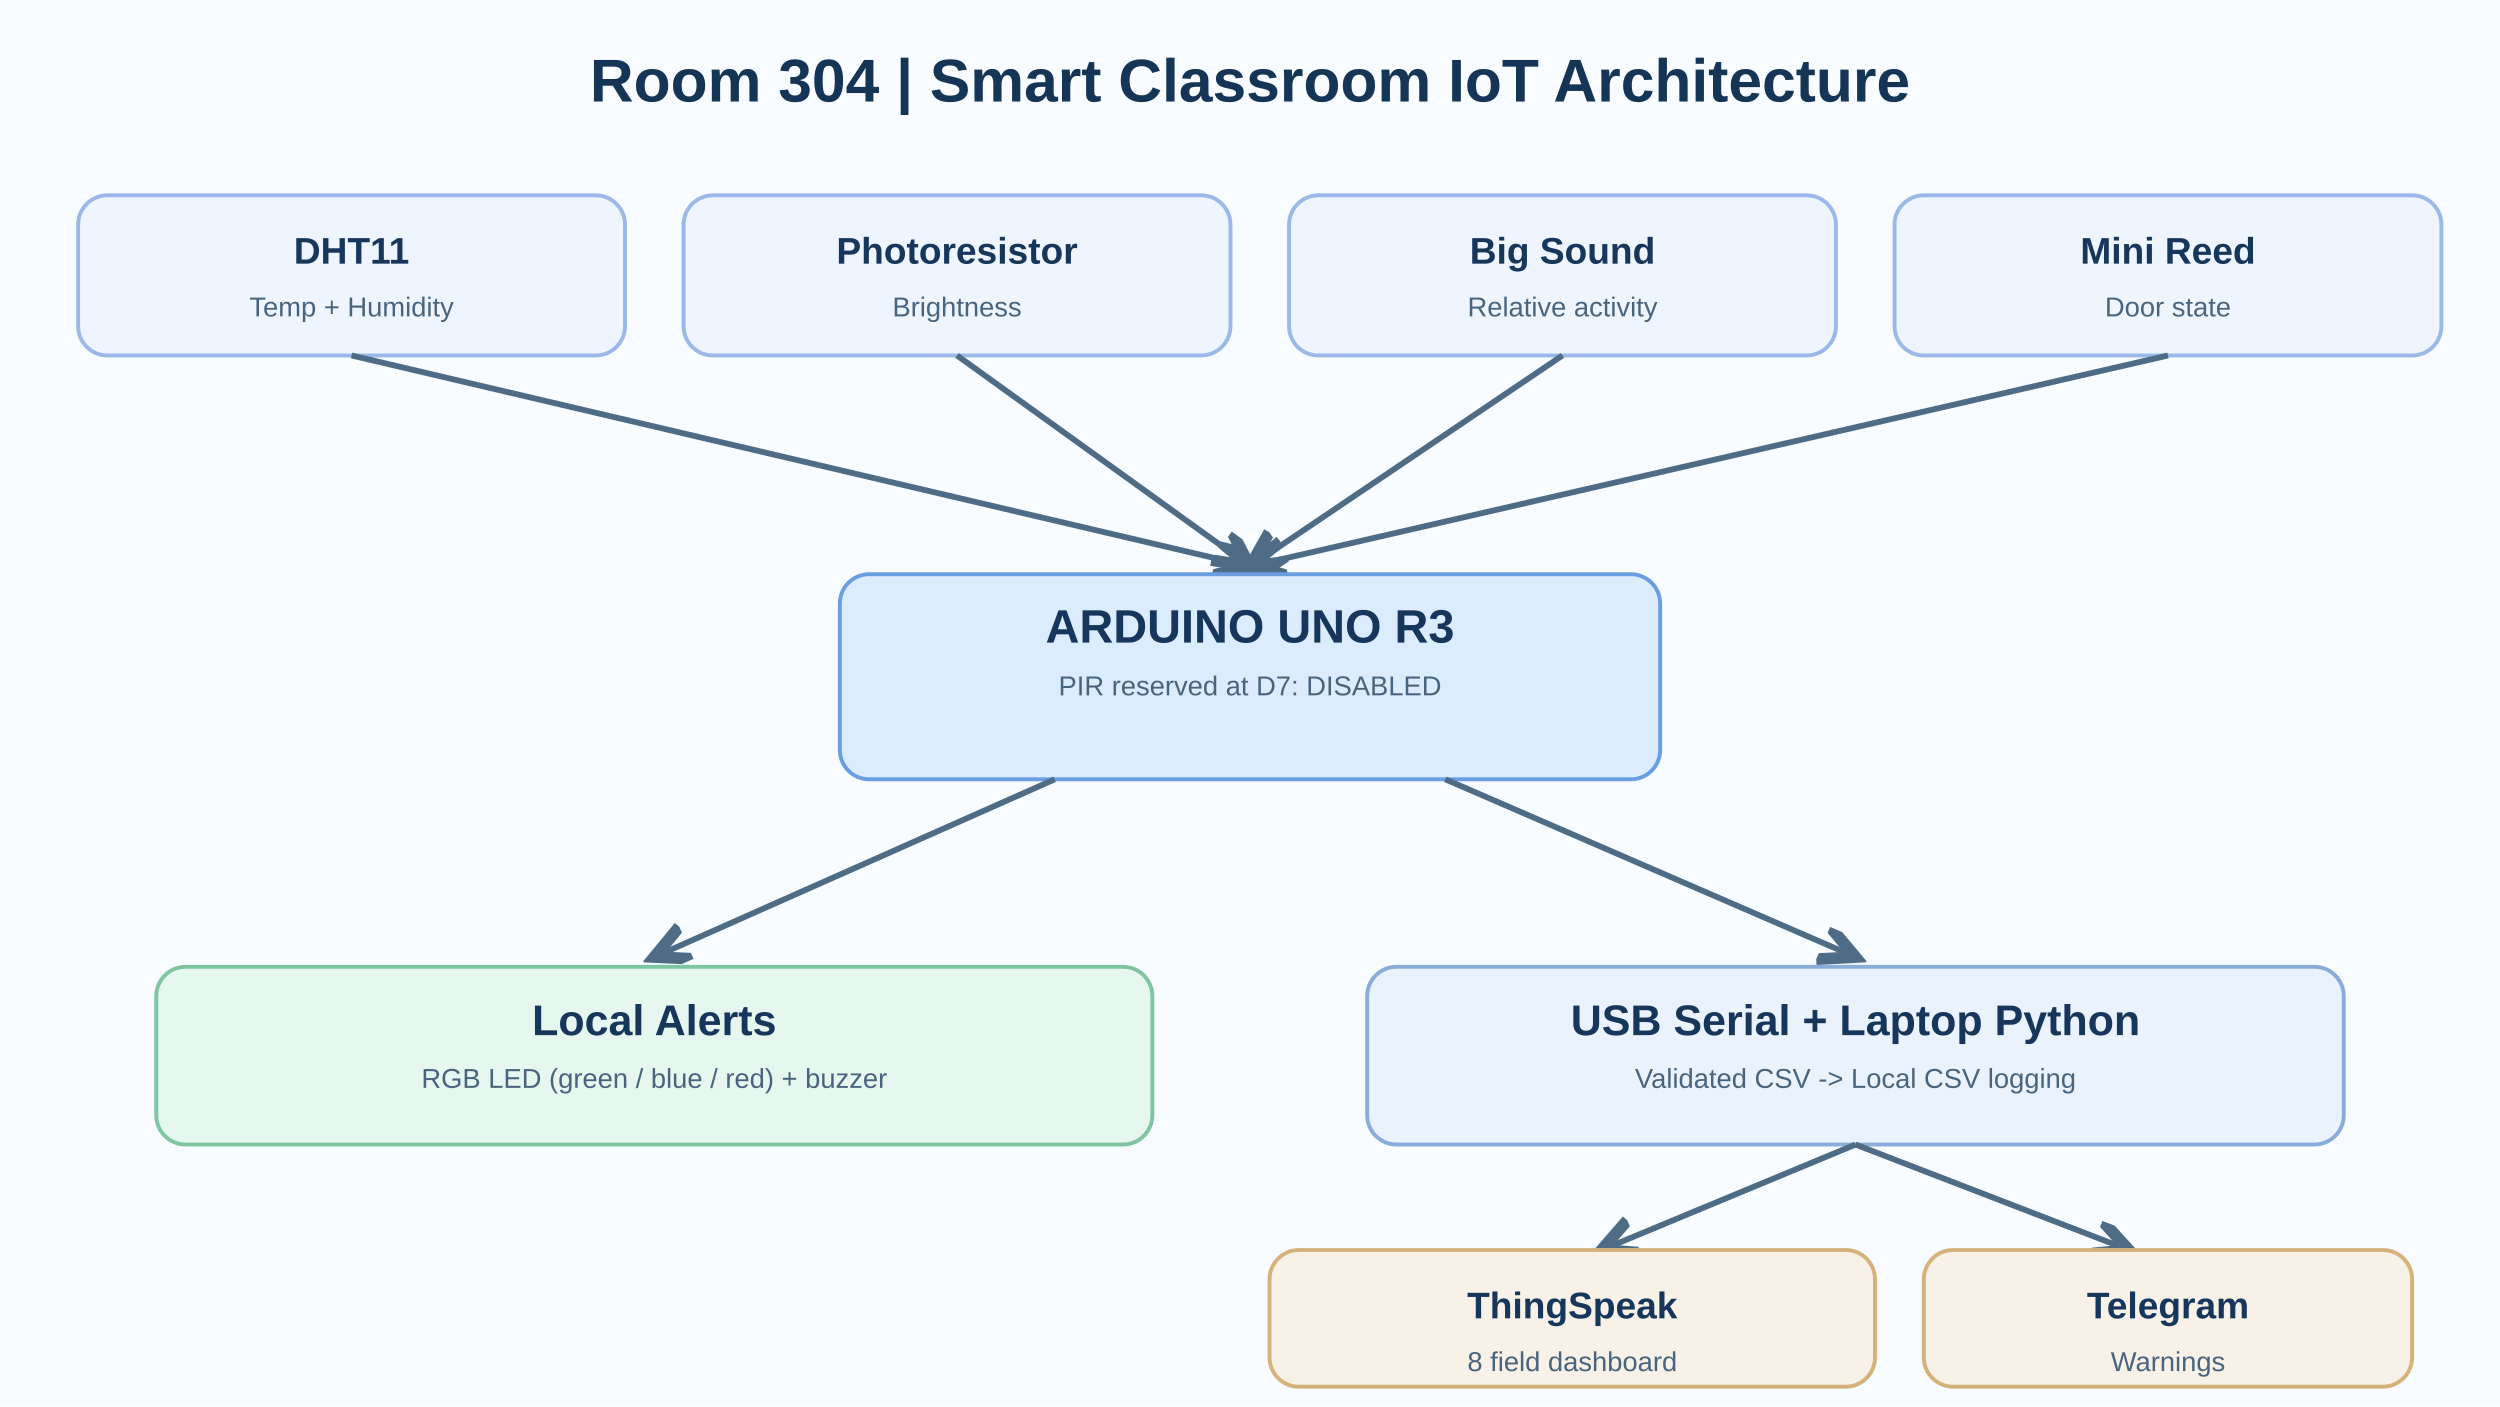
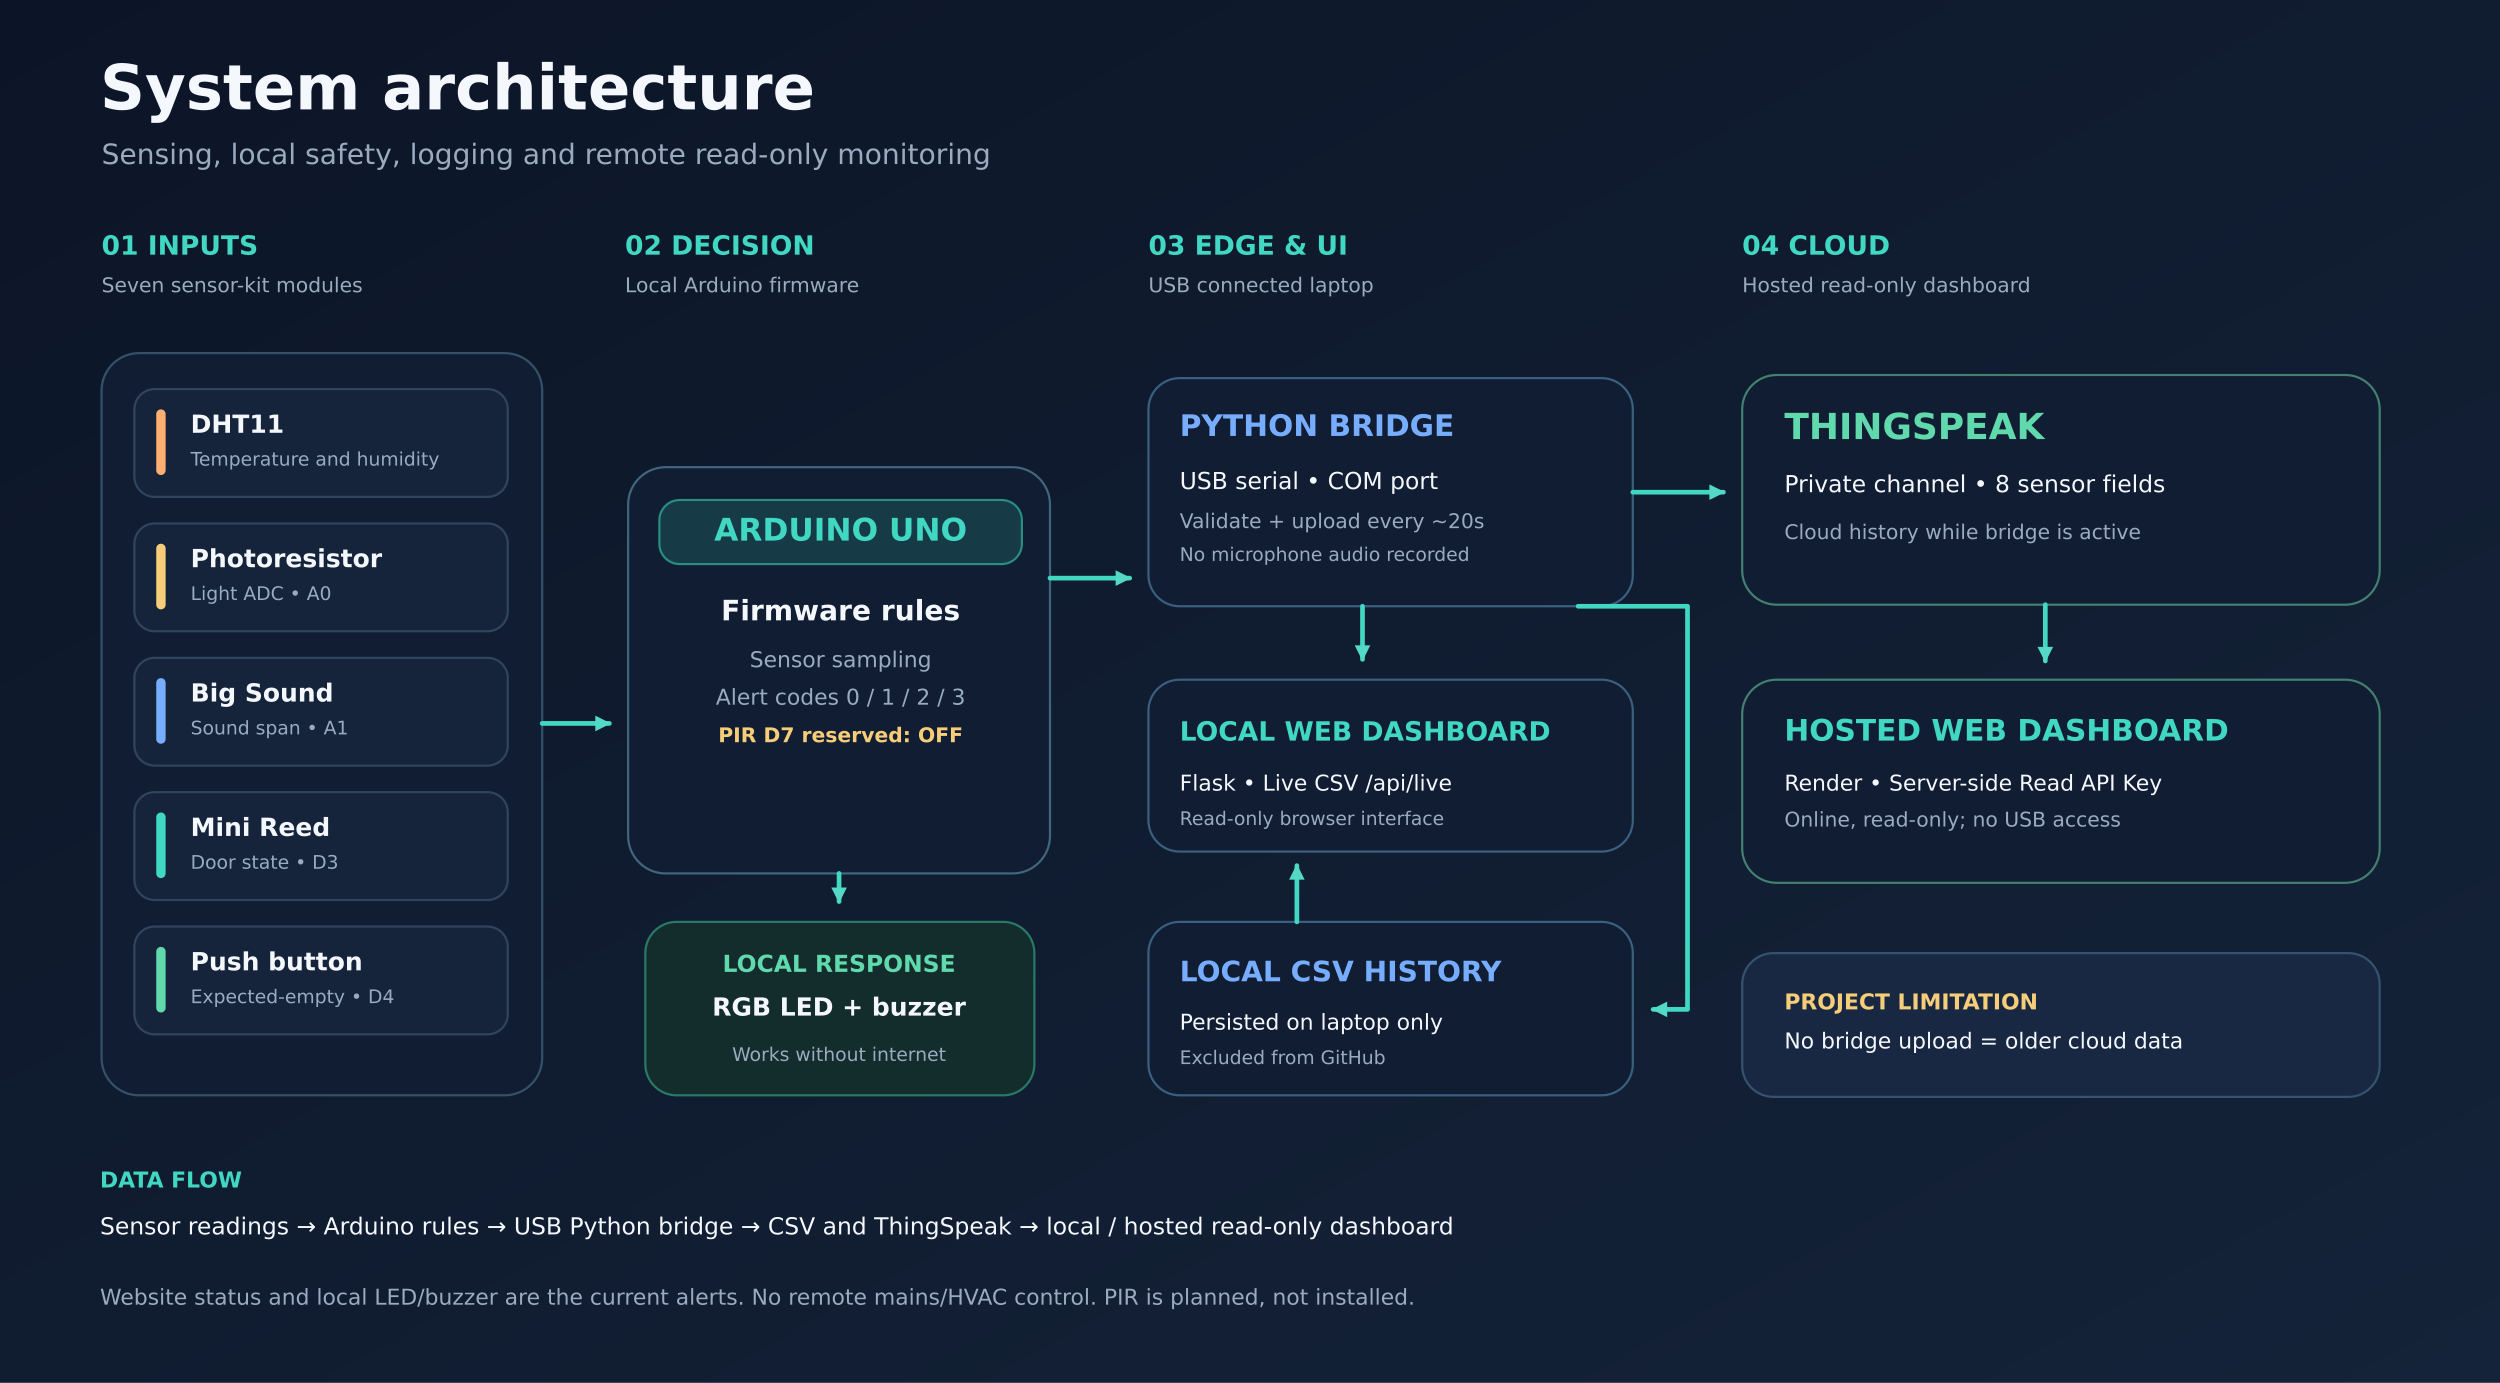
- <svg xmlns="http://www.w3.org/2000/svg" width="1280" height="720" viewBox="0 0 1280 720" role="img" aria-label="Room 304 IoT architecture diagram">
+ <svg xmlns="http://www.w3.org/2000/svg" width="1600" height="885" viewBox="0 0 1600 885" role="img">
  <defs>
-     <marker id="arr" markerWidth="8" markerHeight="8" refX="6" refY="3" orient="auto">
-       <path d="M0 0 L6 3 L0 6" fill="none" stroke="#4f6c86" stroke-width="2" />
+     <linearGradient id="bg" x1="0" y1="0" x2="1" y2="1">
+       <stop offset="0" stop-color="#0C1527" />
+       <stop offset="1" stop-color="#142339" />
+     </linearGradient>
+     <linearGradient id="ac" x1="0" y1="0" x2="1" y2="1">
+       <stop offset="0" stop-color="#46E3C9" />
+       <stop offset="1" stop-color="#4A9FE8" />
+     </linearGradient>
+     <marker id="arrow" markerWidth="12" markerHeight="12" refX="9" refY="5" orient="auto" markerUnits="userSpaceOnUse">
+       <path d="M0 0 L10 5 L0 10Z" fill="#53D9C6" />
    </marker>
  </defs>
-   <rect width="1280" height="720" fill="#f8fbff" />
-   <text x="640" y="52" text-anchor="middle" font-size="31" font-family="Arial,sans-serif" font-weight="700" fill="#143555">Room 304 | Smart Classroom IoT Architecture</text>
-   <g font-family="Arial,sans-serif">
-     <rect x="40" y="100" width="280" height="82" rx="15" fill="#eef5ff" stroke="#9ab9e8" stroke-width="2" />
-     <text x="180.0" y="135" text-anchor="middle" font-size="19" font-weight="700" fill="#16365c">DHT11</text>
-     <text x="180.0" y="162" text-anchor="middle" font-size="14" fill="#49647e">Temp + Humidity</text>
-     <line x1="180" y1="182" x2="640" y2="290" stroke="#4f6c86" stroke-width="3" marker-end="url(#arr)" />
-     <rect x="350" y="100" width="280" height="82" rx="15" fill="#eef5ff" stroke="#9ab9e8" stroke-width="2" />
-     <text x="490.0" y="135" text-anchor="middle" font-size="19" font-weight="700" fill="#16365c">Photoresistor</text>
-     <text x="490.0" y="162" text-anchor="middle" font-size="14" fill="#49647e">Brightness</text>
-     <line x1="490" y1="182" x2="640" y2="290" stroke="#4f6c86" stroke-width="3" marker-end="url(#arr)" />
-     <rect x="660" y="100" width="280" height="82" rx="15" fill="#eef5ff" stroke="#9ab9e8" stroke-width="2" />
-     <text x="800.0" y="135" text-anchor="middle" font-size="19" font-weight="700" fill="#16365c">Big Sound</text>
-     <text x="800.0" y="162" text-anchor="middle" font-size="14" fill="#49647e">Relative activity</text>
-     <line x1="800" y1="182" x2="640" y2="290" stroke="#4f6c86" stroke-width="3" marker-end="url(#arr)" />
-     <rect x="970" y="100" width="280" height="82" rx="15" fill="#eef5ff" stroke="#9ab9e8" stroke-width="2" />
-     <text x="1110.0" y="135" text-anchor="middle" font-size="19" font-weight="700" fill="#16365c">Mini Reed</text>
-     <text x="1110.0" y="162" text-anchor="middle" font-size="14" fill="#49647e">Door state</text>
-     <line x1="1110" y1="182" x2="640" y2="290" stroke="#4f6c86" stroke-width="3" marker-end="url(#arr)" />
-     <rect x="430" y="294" width="420" height="105" rx="15" fill="#dcecff" stroke="#6a9de2" stroke-width="2" />
-     <text x="640.0" y="329" text-anchor="middle" font-size="24" font-weight="700" fill="#16365c">ARDUINO UNO R3</text>
-     <text x="640.0" y="356" text-anchor="middle" font-size="14" fill="#49647e">PIR reserved at D7: DISABLED</text>
-     <line x1="540" y1="399" x2="335" y2="490" stroke="#4f6c86" stroke-width="3" marker-end="url(#arr)" />
-     <line x1="740" y1="399" x2="950" y2="490" stroke="#4f6c86" stroke-width="3" marker-end="url(#arr)" />
-     <rect x="80" y="495" width="510" height="91" rx="15" fill="#e5f7ef" stroke="#7ec5a2" stroke-width="2" />
-     <text x="335.0" y="530" text-anchor="middle" font-size="22" font-weight="700" fill="#16365c">Local Alerts</text>
-     <text x="335.0" y="557" text-anchor="middle" font-size="14" fill="#49647e">RGB LED (green / blue / red) + buzzer</text>
-     <rect x="700" y="495" width="500" height="91" rx="15" fill="#eaf2fd" stroke="#89add9" stroke-width="2" />
-     <text x="950.0" y="530" text-anchor="middle" font-size="22" font-weight="700" fill="#16365c">USB Serial + Laptop Python</text>
-     <text x="950.0" y="557" text-anchor="middle" font-size="14" fill="#49647e">Validated CSV -&gt; Local CSV logging</text>
-     <line x1="950" y1="586" x2="820" y2="640" stroke="#4f6c86" stroke-width="3" marker-end="url(#arr)" />
-     <line x1="950" y1="586" x2="1090" y2="640" stroke="#4f6c86" stroke-width="3" marker-end="url(#arr)" />
-     <rect x="650" y="640" width="310" height="70" rx="15" fill="#f8f1e7" stroke="#d6b27b" stroke-width="2" />
-     <text x="805.0" y="675" text-anchor="middle" font-size="19" font-weight="700" fill="#16365c">ThingSpeak</text>
-     <text x="805.0" y="702" text-anchor="middle" font-size="14" fill="#49647e">8 field dashboard</text>
-     <rect x="985" y="640" width="250" height="70" rx="15" fill="#f8f1e7" stroke="#d6b27b" stroke-width="2" />
-     <text x="1110.0" y="675" text-anchor="middle" font-size="19" font-weight="700" fill="#16365c">Telegram</text>
-     <text x="1110.0" y="702" text-anchor="middle" font-size="14" fill="#49647e">Warnings</text>
-   </g>
+   <rect width="100%" height="100%" fill="url(#bg)" />
+   <text x="64" y="70" font-family="'DejaVu Sans', 'Arial', sans-serif" font-size="40" font-weight="800" text-anchor="start" fill="#F4F7FC">System architecture</text>
+   <text x="65" y="105" font-family="'DejaVu Sans', 'Arial', sans-serif" font-size="18" font-weight="400" text-anchor="start" fill="#9AABC0">Sensing, local safety, logging and remote read-only monitoring</text>
+   <text x="65" y="163" font-family="'DejaVu Sans', 'Arial', sans-serif" font-size="17" font-weight="700" text-anchor="start" fill="#40D8C3">01  INPUTS</text>
+   <text x="65" y="187" font-family="'DejaVu Sans', 'Arial', sans-serif" font-size="13" font-weight="400" text-anchor="start" fill="#9AABC0">Seven sensor-kit modules</text>
+   <text x="400" y="163" font-family="'DejaVu Sans', 'Arial', sans-serif" font-size="17" font-weight="700" text-anchor="start" fill="#40D8C3">02  DECISION</text>
+   <text x="400" y="187" font-family="'DejaVu Sans', 'Arial', sans-serif" font-size="13" font-weight="400" text-anchor="start" fill="#9AABC0">Local Arduino firmware</text>
+   <text x="735" y="163" font-family="'DejaVu Sans', 'Arial', sans-serif" font-size="17" font-weight="700" text-anchor="start" fill="#40D8C3">03  EDGE &amp; UI</text>
+   <text x="735" y="187" font-family="'DejaVu Sans', 'Arial', sans-serif" font-size="13" font-weight="400" text-anchor="start" fill="#9AABC0">USB connected laptop</text>
+   <text x="1115" y="163" font-family="'DejaVu Sans', 'Arial', sans-serif" font-size="17" font-weight="700" text-anchor="start" fill="#40D8C3">04  CLOUD</text>
+   <text x="1115" y="187" font-family="'DejaVu Sans', 'Arial', sans-serif" font-size="13" font-weight="400" text-anchor="start" fill="#9AABC0">Hosted read-only dashboard</text>
+   <rect x="65" y="226" width="282" height="475" rx="24" fill="#111D32" stroke="#35516A" stroke-width="1.4" />
+   <rect x="86" y="249" width="239" height="69" rx="13" fill="#15243B" stroke="#30455D" stroke-width="1.4" />
+   <rect x="100" y="262" width="6" height="42" rx="3" fill="#FFB071" stroke="none" stroke-width="1.4" />
+   <text x="122" y="277" font-family="'DejaVu Sans', 'Arial', sans-serif" font-size="16" font-weight="700" text-anchor="start" fill="#F4F7FC">DHT11</text>
+   <text x="122" y="298" font-family="'DejaVu Sans', 'Arial', sans-serif" font-size="12" font-weight="400" text-anchor="start" fill="#9AABC0">Temperature and humidity</text>
+   <rect x="86" y="335" width="239" height="69" rx="13" fill="#15243B" stroke="#30455D" stroke-width="1.4" />
+   <rect x="100" y="348" width="6" height="42" rx="3" fill="#F6CD78" stroke="none" stroke-width="1.4" />
+   <text x="122" y="363" font-family="'DejaVu Sans', 'Arial', sans-serif" font-size="16" font-weight="700" text-anchor="start" fill="#F4F7FC">Photoresistor</text>
+   <text x="122" y="384" font-family="'DejaVu Sans', 'Arial', sans-serif" font-size="12" font-weight="400" text-anchor="start" fill="#9AABC0">Light ADC • A0</text>
+   <rect x="86" y="421" width="239" height="69" rx="13" fill="#15243B" stroke="#30455D" stroke-width="1.4" />
+   <rect x="100" y="434" width="6" height="42" rx="3" fill="#77ADFF" stroke="none" stroke-width="1.4" />
+   <text x="122" y="449" font-family="'DejaVu Sans', 'Arial', sans-serif" font-size="16" font-weight="700" text-anchor="start" fill="#F4F7FC">Big Sound</text>
+   <text x="122" y="470" font-family="'DejaVu Sans', 'Arial', sans-serif" font-size="12" font-weight="400" text-anchor="start" fill="#9AABC0">Sound span • A1</text>
+   <rect x="86" y="507" width="239" height="69" rx="13" fill="#15243B" stroke="#30455D" stroke-width="1.4" />
+   <rect x="100" y="520" width="6" height="42" rx="3" fill="#40D8C3" stroke="none" stroke-width="1.4" />
+   <text x="122" y="535" font-family="'DejaVu Sans', 'Arial', sans-serif" font-size="16" font-weight="700" text-anchor="start" fill="#F4F7FC">Mini Reed</text>
+   <text x="122" y="556" font-family="'DejaVu Sans', 'Arial', sans-serif" font-size="12" font-weight="400" text-anchor="start" fill="#9AABC0">Door state • D3</text>
+   <rect x="86" y="593" width="239" height="69" rx="13" fill="#15243B" stroke="#30455D" stroke-width="1.4" />
+   <rect x="100" y="606" width="6" height="42" rx="3" fill="#60D9AD" stroke="none" stroke-width="1.4" />
+   <text x="122" y="621" font-family="'DejaVu Sans', 'Arial', sans-serif" font-size="16" font-weight="700" text-anchor="start" fill="#F4F7FC">Push button</text>
+   <text x="122" y="642" font-family="'DejaVu Sans', 'Arial', sans-serif" font-size="12" font-weight="400" text-anchor="start" fill="#9AABC0">Expected-empty • D4</text>
+   <rect x="402" y="299" width="270" height="260" rx="24" fill="#111D32" stroke="#41667D" stroke-width="1.4" />
+   <rect x="422" y="320" width="232" height="41" rx="13" fill="#163B46" stroke="#288D84" stroke-width="1.4" />
+   <text x="538" y="346" font-family="'DejaVu Sans', 'Arial', sans-serif" font-size="20" font-weight="800" text-anchor="middle" fill="#40D8C3">ARDUINO UNO</text>
+   <text x="538" y="397" font-family="'DejaVu Sans', 'Arial', sans-serif" font-size="18" font-weight="700" text-anchor="middle" fill="#F4F7FC">Firmware rules</text>
+   <text x="538" y="427" font-family="'DejaVu Sans', 'Arial', sans-serif" font-size="14" font-weight="400" text-anchor="middle" fill="#9AABC0">Sensor sampling</text>
+   <text x="538" y="451" font-family="'DejaVu Sans', 'Arial', sans-serif" font-size="14" font-weight="400" text-anchor="middle" fill="#9AABC0">Alert codes 0 / 1 / 2 / 3</text>
+   <text x="538" y="475" font-family="'DejaVu Sans', 'Arial', sans-serif" font-size="13" font-weight="600" text-anchor="middle" fill="#F6CD78">PIR D7 reserved: OFF</text>
+   <rect x="413" y="590" width="249" height="111" rx="20" fill="#132C2C" stroke="#297967" stroke-width="1.4" />
+   <text x="537" y="622" font-family="'DejaVu Sans', 'Arial', sans-serif" font-size="15" font-weight="700" text-anchor="middle" fill="#60D9AD">LOCAL RESPONSE</text>
+   <text x="537" y="650" font-family="'DejaVu Sans', 'Arial', sans-serif" font-size="16" font-weight="700" text-anchor="middle" fill="#F4F7FC">RGB LED + buzzer</text>
+   <text x="537" y="679" font-family="'DejaVu Sans', 'Arial', sans-serif" font-size="12" font-weight="400" text-anchor="middle" fill="#9AABC0">Works without internet</text>
+   <rect x="735" y="242" width="310" height="146" rx="20" fill="#111D32" stroke="#3A6080" stroke-width="1.4" />
+   <text x="755" y="279" font-family="'DejaVu Sans', 'Arial', sans-serif" font-size="19" font-weight="800" text-anchor="start" fill="#77ADFF">PYTHON BRIDGE</text>
+   <text x="755" y="313" font-family="'DejaVu Sans', 'Arial', sans-serif" font-size="15" font-weight="400" text-anchor="start" fill="#F4F7FC">USB serial • COM port</text>
+   <text x="755" y="338" font-family="'DejaVu Sans', 'Arial', sans-serif" font-size="13" font-weight="400" text-anchor="start" fill="#9AABC0">Validate + upload every ~20s</text>
+   <text x="755" y="359" font-family="'DejaVu Sans', 'Arial', sans-serif" font-size="12" font-weight="400" text-anchor="start" fill="#9AABC0">No microphone audio recorded</text>
+   <rect x="735" y="435" width="310" height="110" rx="20" fill="#111D32" stroke="#3A6080" stroke-width="1.4" />
+   <text x="755" y="474" font-family="'DejaVu Sans', 'Arial', sans-serif" font-size="17" font-weight="700" text-anchor="start" fill="#40D8C3">LOCAL WEB DASHBOARD</text>
+   <text x="755" y="506" font-family="'DejaVu Sans', 'Arial', sans-serif" font-size="14" font-weight="400" text-anchor="start" fill="#F4F7FC">Flask • Live CSV /api/live</text>
+   <text x="755" y="528" font-family="'DejaVu Sans', 'Arial', sans-serif" font-size="12" font-weight="400" text-anchor="start" fill="#9AABC0">Read-only browser interface</text>
+   <rect x="735" y="590" width="310" height="111" rx="20" fill="#111D32" stroke="#3A6080" stroke-width="1.4" />
+   <text x="755" y="628" font-family="'DejaVu Sans', 'Arial', sans-serif" font-size="18" font-weight="700" text-anchor="start" fill="#77ADFF">LOCAL CSV HISTORY</text>
+   <text x="755" y="659" font-family="'DejaVu Sans', 'Arial', sans-serif" font-size="14" font-weight="400" text-anchor="start" fill="#F4F7FC">Persisted on laptop only</text>
+   <text x="755" y="681" font-family="'DejaVu Sans', 'Arial', sans-serif" font-size="12" font-weight="400" text-anchor="start" fill="#9AABC0">Excluded from GitHub</text>
+   <rect x="1115" y="240" width="408" height="147" rx="22" fill="#111D32" stroke="#438070" stroke-width="1.4" />
+   <text x="1142" y="281" font-family="'DejaVu Sans', 'Arial', sans-serif" font-size="23" font-weight="800" text-anchor="start" fill="#60D9AD">THINGSPEAK</text>
+   <text x="1142" y="315" font-family="'DejaVu Sans', 'Arial', sans-serif" font-size="15" font-weight="400" text-anchor="start" fill="#F4F7FC">Private channel • 8 sensor fields</text>
+   <text x="1142" y="345" font-family="'DejaVu Sans', 'Arial', sans-serif" font-size="13" font-weight="400" text-anchor="start" fill="#9AABC0">Cloud history while bridge is active</text>
+   <rect x="1115" y="435" width="408" height="130" rx="22" fill="#111D32" stroke="#438070" stroke-width="1.4" />
+   <text x="1142" y="474" font-family="'DejaVu Sans', 'Arial', sans-serif" font-size="19" font-weight="800" text-anchor="start" fill="#40D8C3">HOSTED WEB DASHBOARD</text>
+   <text x="1142" y="506" font-family="'DejaVu Sans', 'Arial', sans-serif" font-size="14" font-weight="400" text-anchor="start" fill="#F4F7FC">Render • Server-side Read API Key</text>
+   <text x="1142" y="529" font-family="'DejaVu Sans', 'Arial', sans-serif" font-size="13" font-weight="400" text-anchor="start" fill="#9AABC0">Online, read-only; no USB access</text>
+   <rect x="1115" y="610" width="408" height="92" rx="20" fill="#192842" stroke="#35536E" stroke-width="1.4" />
+   <text x="1142" y="646" font-family="'DejaVu Sans', 'Arial', sans-serif" font-size="14" font-weight="700" text-anchor="start" fill="#F6CD78">PROJECT LIMITATION</text>
+   <text x="1142" y="671" font-family="'DejaVu Sans', 'Arial', sans-serif" font-size="14" font-weight="400" text-anchor="start" fill="#F4F7FC">No bridge upload = older cloud data</text>
+   <path d="M347 463 H390" fill="none" stroke="#40D8C3" stroke-width="3" stroke-linejoin="round" stroke-linecap="round" marker-end="url(#arrow)" />
+   <path d="M672 370 H723" fill="none" stroke="#40D8C3" stroke-width="3" stroke-linejoin="round" stroke-linecap="round" marker-end="url(#arrow)" />
+   <path d="M1045 315 H1103" fill="none" stroke="#40D8C3" stroke-width="3" stroke-linejoin="round" stroke-linecap="round" marker-end="url(#arrow)" />
+   <path d="M1309 387 V423" fill="none" stroke="#40D8C3" stroke-width="3" stroke-linejoin="round" stroke-linecap="round" marker-end="url(#arrow)" />
+   <path d="M872 388 V422" fill="none" stroke="#40D8C3" stroke-width="3" stroke-linejoin="round" stroke-linecap="round" marker-end="url(#arrow)" />
+   <path d="M1010 388 H1080 V646 H1058" fill="none" stroke="#40D8C3" stroke-width="3" stroke-linejoin="round" stroke-linecap="round" marker-end="url(#arrow)" />
+   <path d="M830 590 V554" fill="none" stroke="#40D8C3" stroke-width="3" stroke-linejoin="round" stroke-linecap="round" marker-end="url(#arrow)" />
+   <path d="M537 559 V577" fill="none" stroke="#40D8C3" stroke-width="3" stroke-linejoin="round" stroke-linecap="round" marker-end="url(#arrow)" />
+   <text x="64" y="760" font-family="'DejaVu Sans', 'Arial', sans-serif" font-size="14" font-weight="700" text-anchor="start" fill="#40D8C3">DATA FLOW</text>
+   <text x="64" y="790" font-family="'DejaVu Sans', 'Arial', sans-serif" font-size="15" font-weight="400" text-anchor="start" fill="#F4F7FC">Sensor readings → Arduino rules → USB Python bridge → CSV and ThingSpeak → local / hosted read-only dashboard</text>
+   <text x="64" y="835" font-family="'DejaVu Sans', 'Arial', sans-serif" font-size="14" font-weight="400" text-anchor="start" fill="#9AABC0">Website status and local LED/buzzer are the current alerts. No remote mains/HVAC control. PIR is planned, not installed.</text>
</svg>
